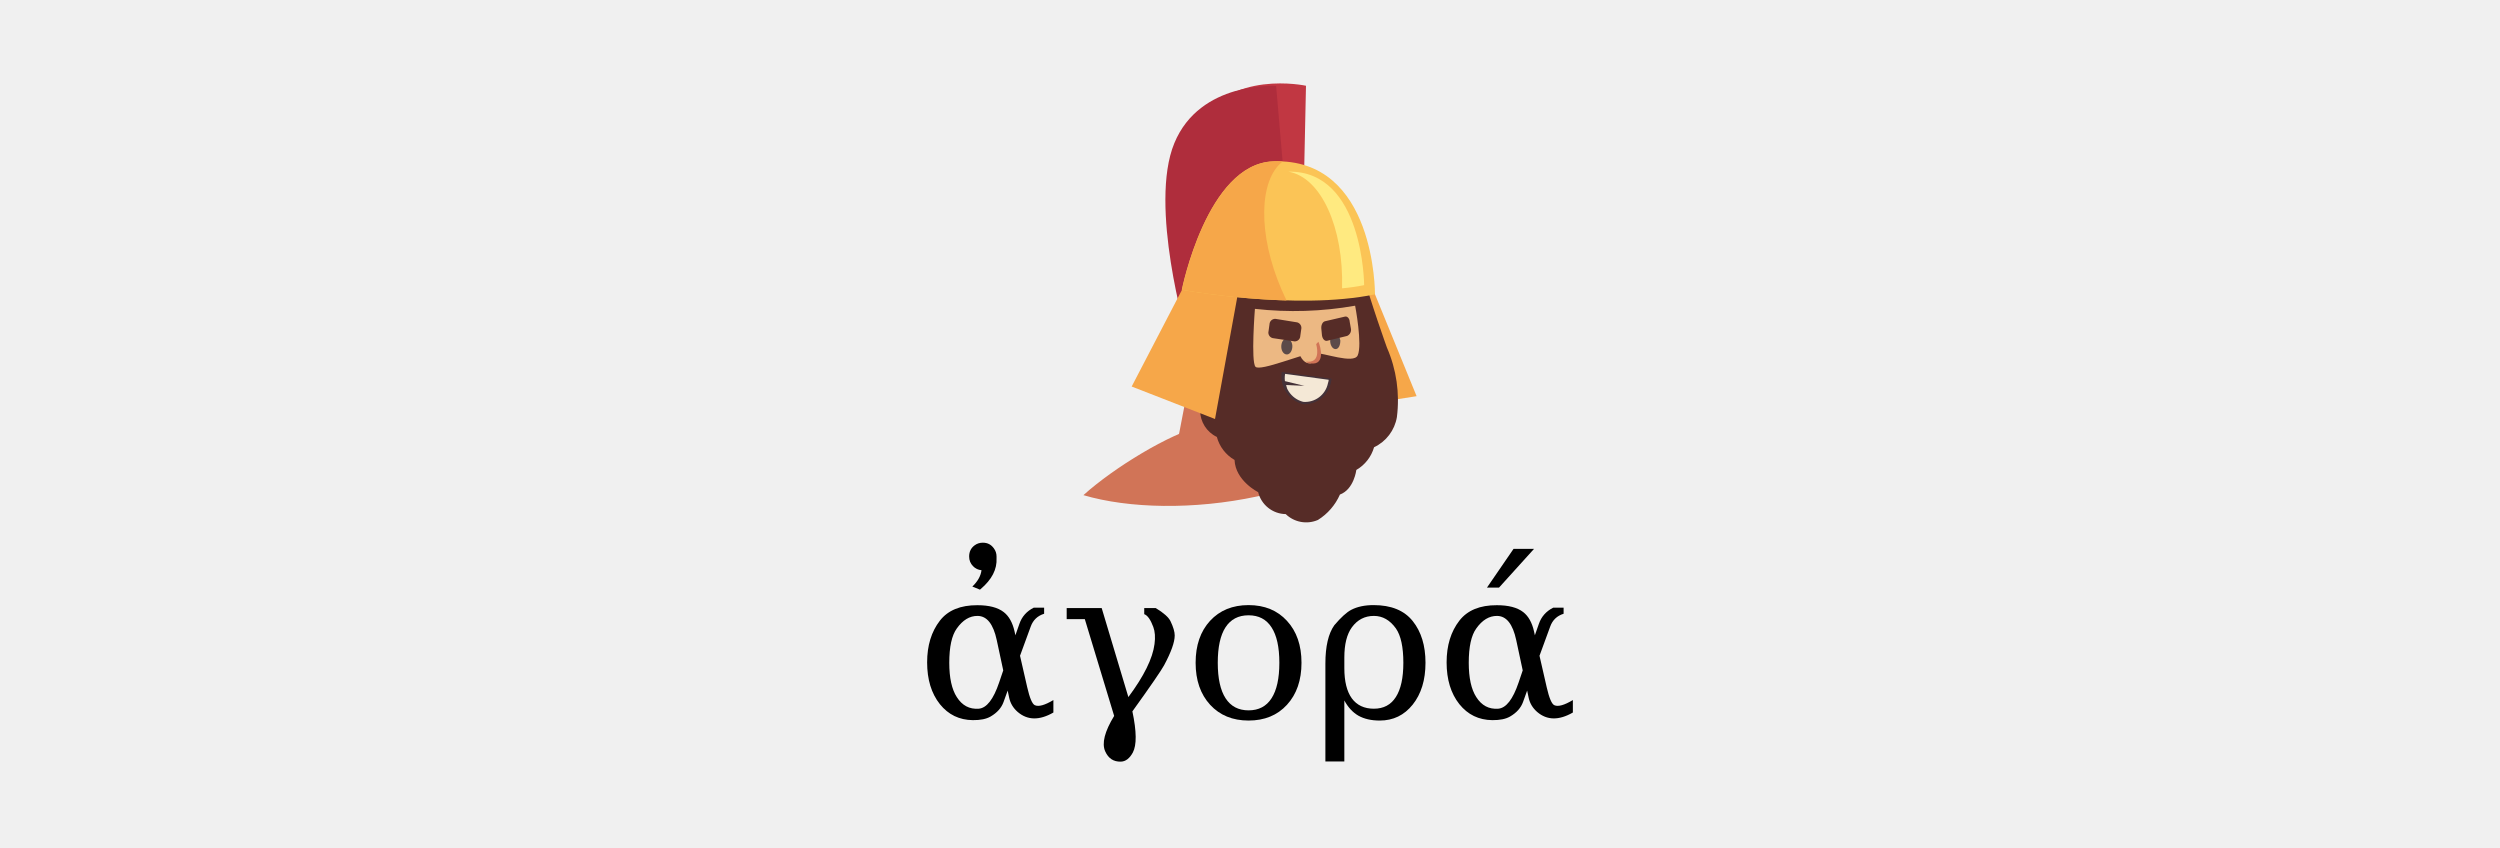
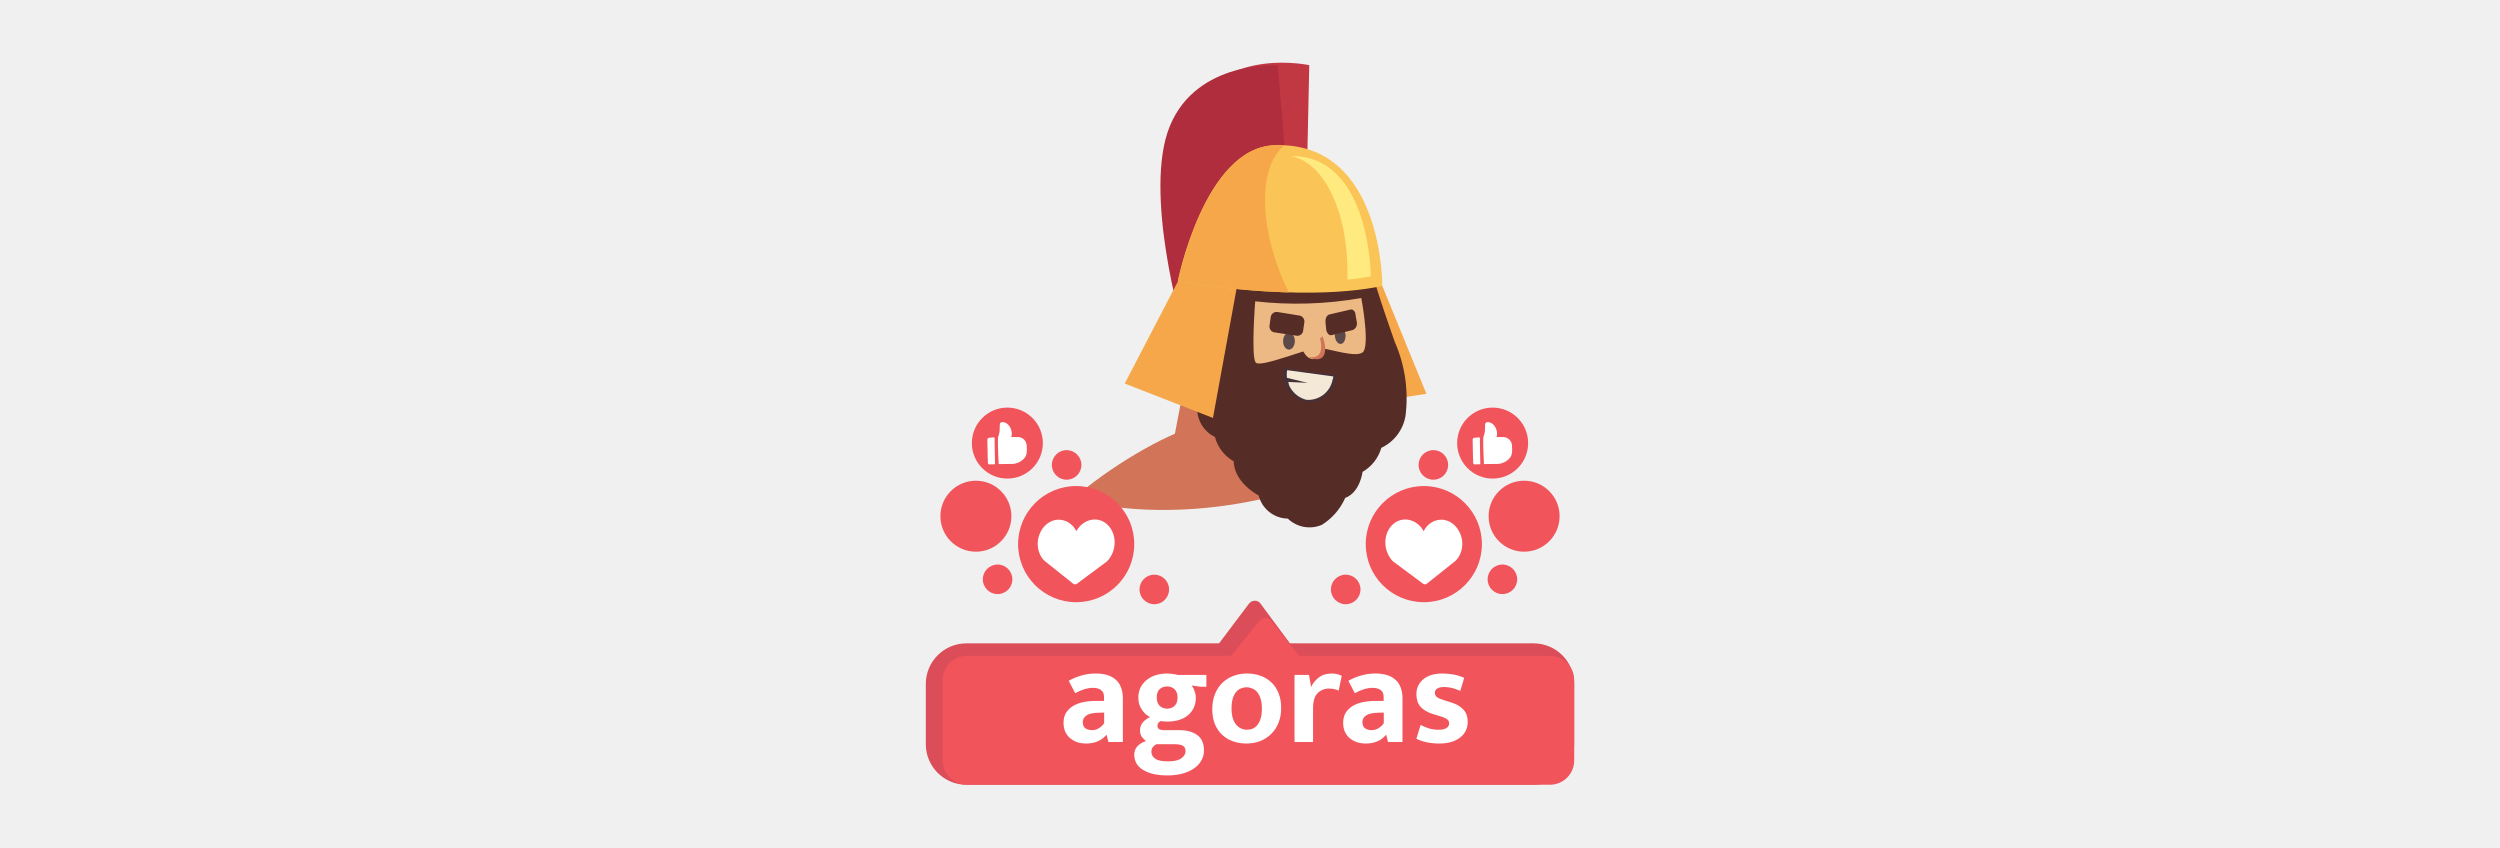
<svg xmlns="http://www.w3.org/2000/svg" version="1.1" id="svg2" x="0px" y="0px" viewBox="0 0 885 300" style="enable-background:new 0 0 885 300;" xml:space="preserve">
-   <defs id="defs436">
- 	
- 	
- </defs>
+   <defs id="defs436" />
  <style type="text/css" id="style268">
	.st0{fill:#5DA649;}
	.st1{fill:none;}
	.st2{fill:#2D2B2B;}
	.st3{fill:#FFFFFF;}
	.st4{fill:#BA2025;}
	.st5{fill:#EEA794;}
	.st6{fill:#6BB87C;}
	.st7{fill:#108C55;}
</style>
-   <g id="g840" transform="rotate(-10.12629,294.7473,-1684.95)">
-     <path d="m 117.559,40.316 c 14.804,-17.901 40.567,-7.215 40.567,-7.215 l -6.466,32.195 -48.734,40.533 c 0,0 0,-47.849 14.634,-65.512 z" fill="#c13742" id="path4" style="stroke-width:3.403" />
-     <path d="M 108.677,44.911 C 121.507,24.798 147.712,31.298 147.712,31.298 l -2.961,32.399 -43.732,48.87 c 0,0 -5.207,-47.543 7.657,-67.656 z" fill="#af2d3c" id="path6" style="stroke-width:3.403" />
-     <polygon points="141.3,21.25 136.09,20.93 133.13,34.74 142.57,34.54 " fill="#f6a749" id="polygon8" transform="matrix(-3.403233,0,0,3.403233,630.4263,29.93648)" />
-     <path d="m 100.441,145.17 a 105.5,105.5 0 0 1 60.986,15.076 c -8.406,7.215 -24.946,12.218 -45.91,12.932 -22.904,0.783 -45.467,-3.778 -60.441,-11.265 12.558,-7.793 33.794,-15.961 45.365,-16.744 z" fill="#d17457" id="path42" style="stroke-width:3.403" />
-     <path d="m 108.132,105.08 -16.029,41.758 c 0,0 28.145,19.909 54.962,10.21 l 3.778,-41.349 z" fill="#d17457" id="path54" style="stroke-width:3.403" />
-     <path d="m 166.191,101.132 c 0.919,11.129 3.846,28.247 3.846,28.247 a 46.794,46.794 0 0 1 -0.851,24.844 14.43,14.43 0 0 1 -9.835,9.087 13.613,13.613 0 0 1 -7.589,6.806 c 0,0 -2.008,6.602 -7.249,7.555 a 20.181,20.181 0 0 1 -9.257,7.487 10.448,10.448 0 0 1 -10.856,-4.05 10.21,10.21 0 0 1 -8.236,-9.359 c 0,0 -7.215,-5.343 -6.228,-12.694 a 13.409,13.409 0 0 1 -4.73,-9.121 10.38,10.38 0 0 1 -4.186,-10.21 36.823,36.823 0 0 1 0,-12.592 c 1.157,-8.032 17.016,-35.292 17.016,-35.292 z" fill="#562c27" id="path56" style="stroke-width:3.403" />
-     <path d="m 161.563,112.805 c 0,0 0.17,14.123 -2.212,17.493 -1.974,2.791 -11.673,-3.063 -15.008,-3.607 -3.335,-0.545 -19.977,3.233 -21.304,1.191 -1.327,-2.042 3.403,-20.215 3.403,-20.215 a 123.742,123.742 0 0 0 35.121,5.139 z" fill="#ecb883" id="path58" style="stroke-width:3.403" />
-     <polygon points="153.83,17.77 149.22,20.08 154.19,33.39 162.13,28.54 " fill="#f6a749" id="polygon60" transform="matrix(-3.403233,0,0,3.403233,630.4263,29.93648)" />
-     <path d="m 169.186,110.083 c -28.655,0.817 -67.044,-13.613 -67.044,-13.613 0,0 16.608,-42.302 39.784,-39.069 36.142,5.037 27.26,52.682 27.26,52.682 z" fill="#fbc456" id="path62" style="stroke-width:3.403" />
-     <path d="m 136.958,102.732 q 0.476,2.042 1.021,3.982 A 270.625,270.625 0 0 1 102.211,96.504 c 0,0 16.54,-42.336 39.716,-39.103 1.157,0 2.246,0.374 3.403,0.613 -9.529,4.969 -13.307,23.925 -8.372,44.718 z" fill="#f6a749" id="path110" style="stroke-width:3.403" />
-     <path d="m 146.691,61.961 h -0.408 0.442 c 26.171,4.22 19.262,44.242 19.262,44.242 a 69.052,69.052 0 0 1 -7.896,-0.272 c 4.356,-20.93 -0.34,-39.954 -11.401,-43.97 z" fill="#ffea80" id="path112" style="stroke-width:3.403" />
-     <path d="m 137.196,122.879 c 0.17,-1.531 -0.545,-2.859 -1.634,-2.927 -1.089,-0.068 -2.11,1.123 -2.314,2.689 -0.204,1.565 0.545,2.859 1.634,2.927 1.089,0.068 2.076,-1.157 2.314,-2.689 z" fill="#5b4a49" id="path140" style="stroke-width:3.403" />
-     <path d="m 154.246,124.002 c 0,-1.565 -0.51,-2.893 -1.497,-2.961 -0.987,-0.068 -1.94,1.157 -2.11,2.723 -0.17,1.565 0.51,2.893 1.531,2.961 1.021,0.068 1.804,-1.157 2.076,-2.723 z" fill="#5b4a49" id="path142" style="stroke-width:3.403" />
-     <path d="m 140.361,115.017 -7.385,-2.586 a 2.008,2.008 0 0 0 -2.416,1.531 l -0.749,2.314 a 2.008,2.008 0 0 0 0.987,2.689 l 7.453,2.518 a 1.974,1.974 0 0 0 2.314,-1.531 l 0.749,-2.28 a 2.042,2.042 0 0 0 -0.953,-2.655 z" fill="#562c27" id="path144" style="stroke-width:3.403" />
-     <path d="m 157.377,115.97 -7.215,0.374 c -0.919,0 -1.702,1.089 -1.804,2.314 l -0.204,2.484 c 0,1.225 0.579,2.212 1.497,2.144 l 7.249,-0.442 a 2.348,2.348 0 0 0 1.77,-2.314 v -2.416 c 0.17,-1.225 -0.476,-2.178 -1.293,-2.144 z" fill="#562c27" id="path146" style="stroke-width:3.403" />
-     <path d="m 148.869,136.798 c -0.17,0.442 -0.34,0.885 -0.545,1.327 a 9.495,9.495 0 0 1 -11.163,5.717 10.21,10.21 0 0 1 -5.309,-12.524 z" fill="#443138" id="path148" style="stroke-width:3.403" />
-     <path d="m 139.102,125.227 c 0,-2.723 1.497,-4.901 3.403,-4.901 1.906,0 3.403,2.178 3.403,4.901 0,2.723 -1.497,4.901 -3.403,4.901 -1.906,0 -3.403,-2.348 -3.403,-4.901 z" fill="#ecb883" id="path150" style="stroke-width:3.403" />
-     <path d="m 146.521,123.083 a 10.958,10.958 0 0 0 -0.919,0.681 c 0.204,2.62 -0.238,6.806 -4.526,5.479 a 1.089,1.089 0 0 0 0,0.306 c 6.704,3.505 5.922,-4.799 5.445,-6.466 z" fill="#d17457" id="path152" style="stroke-width:3.403" />
-     <path d="m 147.712,136.968 c 0,0.374 -0.272,0.749 -0.442,1.157 a 8.27,8.27 0 0 1 -9.767,4.969 8.712,8.712 0 0 1 -4.594,-10.89 z" fill="#f4e8d6" id="path154" style="stroke-width:3.403" />
-     <polygon points="146.41,30.76 146.43,29.98 146.63,30.68 146.33,31.96 146.28,31.21 144.43,31.63 " fill="#443138" id="polygon156" transform="matrix(-3.403233,0,0,3.403233,630.4263,29.93648)" />
-   </g>
-   <g aria-label="ἀγορά" id="text245" style="font-size:74.667px;line-height:1.25">
-     <path d="m 356.714,244.466 -1.458,4.047 q -1.13,3.135 -4.594,5.141 -2.26,1.312 -6.271,1.276 -7.182,-0.073 -11.667,-5.651 -4.521,-5.688 -4.521,-14.802 0,-8.932 4.521,-14.766 4.266,-5.505 13.271,-5.469 6.198,0 9.333,2.443 2.771,2.151 3.828,6.854 l 0.292,1.349 1.422,-4.047 q 1.312,-3.828 5.068,-5.724 h 3.682 v 2.151 q -3.5,1.094 -4.74,4.521 l -3.792,10.354 2.552,11.156 q 1.312,5.724 2.698,6.344 2.005,0.911 6.562,-1.823 v 4.411 q -7.401,4.266 -12.615,-0.182 -2.37,-2.042 -3.026,-4.995 z m -1.568,-7.146 -2.297,-10.719 q -1.823,-8.531 -6.781,-8.568 -4.193,-0.036 -7.365,4.448 -2.661,3.682 -2.661,12.141 0,8.021 2.661,12.141 2.844,4.484 7.766,4.12 4.193,-0.328 7.219,-9.26 z m -7.219,-45.208 q 2.479,0 3.901,2.005 0.948,1.276 0.948,2.88 v 0.583 q 0.328,5.906 -5.615,10.938 -0.182,0.146 -0.255,0.219 l -2.698,-1.094 q 2.88,-2.771 3.245,-5.797 -1.786,-0.146 -2.99,-1.422 -1.385,-1.385 -1.385,-3.427 0,-2.552 1.969,-3.974 1.24,-0.911 2.88,-0.911 z" style="font-family:'DejaVu Serif';-inkscape-font-specification:'DejaVu Serif'" id="path297" />
-     <path d="m 400.865,251.83 q 2.26,10.646 0.146,14.583 -1.714,3.135 -4.229,3.208 -3.865,0.109 -5.542,-3.646 -1.896,-4.229 3.172,-12.542 L 384.021,219.164 h -6.417 v -3.901 h 12.396 l 9.443,31.5 q 8.276,-11.12 9.26,-18.776 0.474,-3.609 -0.438,-6.052 -1.458,-3.901 -3.208,-4.521 v -2.151 h 4.083 q 4.229,2.552 5.25,4.703 1.458,3.062 1.458,4.995 0,3.536 -3.755,10.536 -1.458,2.734 -11.229,16.333 z" style="font-family:'DejaVu Serif';-inkscape-font-specification:'DejaVu Serif'" id="path299" />
-     <path d="m 441.99,251.466 q 5.396,0 8.13,-4.266 2.771,-4.266 2.771,-12.578 0,-8.312 -2.771,-12.542 -2.734,-4.266 -8.13,-4.266 -5.396,0 -8.167,4.266 -2.734,4.229 -2.734,12.542 0,8.312 2.771,12.578 2.771,4.266 8.13,4.266 z m 0,3.609 q -8.458,0 -13.599,-5.578 -5.141,-5.615 -5.141,-14.875 0,-9.26 5.104,-14.839 5.141,-5.578 13.635,-5.578 8.495,0 13.599,5.578 5.141,5.578 5.141,14.839 0,9.26 -5.141,14.875 -5.104,5.578 -13.599,5.578 z" style="font-family:'DejaVu Serif';-inkscape-font-specification:'DejaVu Serif'" id="path301" />
-     <path d="m 475.896,232.726 v 3.828 q 0,7 2.661,10.682 2.698,3.646 7.802,3.646 5.141,0 7.766,-4.12 2.661,-4.12 2.661,-12.141 0,-8.349 -2.625,-12.141 -3.172,-4.448 -7.802,-4.448 -4.849,0 -7.802,4.047 -2.661,3.682 -2.661,10.646 z m 0,36.823 h -6.708 v -34.635 q 0,-9.151 3.172,-13.599 3.536,-4.156 5.979,-5.432 3.208,-1.677 7.911,-1.677 9.333,0 13.854,5.651 4.521,5.651 4.521,14.766 0,9.115 -4.521,14.802 -4.521,5.651 -11.667,5.651 -4.484,0 -7.547,-1.714 -3.026,-1.75 -4.995,-5.396 z" style="font-family:'DejaVu Serif';-inkscape-font-specification:'DejaVu Serif'" id="path303" />
-     <path d="m 540.609,244.466 -1.458,4.047 q -1.13,3.135 -4.594,5.141 -2.26,1.312 -6.271,1.276 -7.182,-0.073 -11.667,-5.651 -4.521,-5.688 -4.521,-14.802 0,-8.932 4.521,-14.766 4.266,-5.505 13.271,-5.469 6.198,0 9.333,2.443 2.771,2.151 3.828,6.854 l 0.292,1.349 1.422,-4.047 q 1.312,-3.828 5.068,-5.724 h 3.682 v 2.151 q -3.5,1.094 -4.74,4.521 l -3.792,10.354 2.552,11.156 q 1.312,5.724 2.698,6.344 2.005,0.911 6.562,-1.823 v 4.411 q -7.401,4.266 -12.615,-0.182 -2.37,-2.042 -3.026,-4.995 z m -1.568,-7.146 -2.297,-10.719 q -1.823,-8.531 -6.781,-8.568 -4.193,-0.036 -7.365,4.448 -2.661,3.682 -2.661,12.141 0,8.021 2.661,12.141 2.844,4.484 7.766,4.12 4.193,-0.328 7.219,-9.26 z m -3.245,-43.021 h 7.255 l -12.396,13.708 h -4.266 z" style="font-family:'DejaVu Serif';-inkscape-font-specification:'DejaVu Serif'" id="path305" />
-   </g>
+   <path class="st2" d="m 446.23,213.697 c -0.45,-0.694 -1.199,-1.043 -2.039,-1.046 -0.735,-0.001 -1.455,0.341 -1.956,0.916 l -11.624,15.426 26.761,-0.249 z" id="path21221-0-8" style="fill:#db4d58;fill-opacity:1;stroke-width:1.101" />
+   <rect style="fill:#db4d58;fill-opacity:1;stroke-width:1.406" id="rect34018-3" width="229.531" height="50.058" x="327.734" y="227.748" ry="14.378" />
+   <path class="st2" d="m 449.954,219.731 c -0.444,-0.633 -1.184,-0.951 -2.013,-0.954 -0.725,-10e-4 -1.436,0.311 -1.93,0.836 l -11.471,14.066 26.408,-0.227 z" id="path21221-0-3" style="fill:#f2545b;fill-opacity:1;stroke-width:1.044" />
+   <rect style="fill:#f2545b;fill-opacity:1;stroke-width:1.325" id="rect34018-5" width="223.562" height="45.646" x="333.703" y="232.16" ry="8.607" />
+   <path d="m 422.549,38.14 c 12.096,-21.41 40.932,-15.069 40.932,-15.069 l -0.746,34.754 -43.242,51.309 c 0,0 -8.906,-49.864 3.057,-70.994 z" fill="#c13742" id="path4-7" style="stroke-width:3.603" />
+   <path d="m 414.147,44.581 c 9.627,-23.348 38.145,-21.451 38.145,-21.451 l 2.945,34.314 -36.477,59.067 c 0,0 -14.275,-48.576 -4.613,-71.93 z" fill="#af2d3c" id="path6-9" style="stroke-width:3.603" />
+   <polygon points="142.57,34.54 141.3,21.25 136.09,20.93 133.13,34.74 " fill="#f6a749" id="polygon8-2" transform="matrix(-3.546517,0.6334101,0.6334101,3.546517,955.0769,-68.132)" />
+   <path d="m 424.225,150.594 a 111.682,111.682 0 0 1 66.36,4.36 c -7.417,9.083 -23.722,17.375 -45.436,22.021 -23.722,5.079 -48.085,4.526 -65.083,-0.49 11.636,-10.459 32.246,-22.923 44.159,-25.892 z" fill="#d17457" id="path42-0" style="stroke-width:3.603" />
+   <path d="m 424.779,107.385 -8.932,46.499 c 0,0 33.035,15.509 59.176,0.41 l -3.759,-43.793 z" fill="#d17457" id="path54-2" style="stroke-width:3.603" />
+   <path d="m 484.547,92.465 c 3.029,11.426 9.265,28.72 9.265,28.72 a 49.536,49.536 0 0 1 3.737,26.048 15.275,15.275 0 0 1 -8.558,11.3 14.411,14.411 0 0 1 -6.642,8.506 c 0,0 -0.864,7.254 -6.148,9.222 a 21.364,21.364 0 0 1 -8.253,9.525 11.06,11.06 0 0 1 -12.067,-2.2 10.808,10.808 0 0 1 -10.324,-8.22 c 0,0 -8.513,-4.225 -8.853,-12.069 a 14.194,14.194 0 0 1 -6.627,-8.624 10.988,10.988 0 0 1 -6.262,-9.86 38.981,38.981 0 0 1 -2.344,-13.122 c -0.289,-8.585 11.164,-39.944 11.164,-39.944 z" fill="#562c27" id="path56-3" style="stroke-width:3.603" />
+   <path d="m 481.897,105.491 c 0,0 2.806,14.686 0.951,18.641 -1.538,3.276 -12.735,-1.019 -16.312,-0.966 -3.577,0.053 -20.216,7.087 -21.98,5.206 -1.763,-1.881 -0.216,-21.7 -0.216,-21.7 a 130.992,130.992 0 0 0 37.556,-1.182 z" fill="#ecb883" id="path58-7" style="stroke-width:3.603" />
+   <polygon points="162.13,28.54 153.83,17.77 149.22,20.08 154.19,33.39 " fill="#f6a749" id="polygon60-5" transform="matrix(-3.546517,0.6334101,0.6334101,3.546517,955.0769,-68.132)" />
+   <path d="m 489.334,101.235 c -29.71,6.184 -72.4,-1.708 -72.4,-1.708 0,0 9.434,-47.174 34.187,-48.119 38.601,-1.478 38.213,49.826 38.213,49.826 z" fill="#fbc456" id="path62-9" style="stroke-width:3.603" />
+   <path d="m 454.38,99.572 q 0.877,2.039 1.805,3.959 a 286.482,286.482 0 0 1 -39.174,-3.982 c 0,0 9.356,-47.197 34.11,-48.141 1.206,-0.215 2.41,-0.028 3.661,0.005 -9.005,6.951 -9.414,27.409 -0.401,48.159 z" fill="#f6a749" id="path110-2" style="stroke-width:3.603" />
+   <path d="m 456.935,55.274 -0.426,0.076 0.461,-0.082 c 28.058,-0.473 28.308,42.52 28.308,42.52 a 73.098,73.098 0 0 1 -8.279,1.186 C 477.644,76.351 469.209,57.4 456.935,55.274 Z" fill="#ffea80" id="path112-2" style="stroke-width:3.603" />
+   <path d="m 458.379,120.524 c -0.108,-1.628 -1.1,-2.878 -2.247,-2.746 -1.148,0.132 -1.99,1.563 -1.911,3.232 0.079,1.669 1.099,2.878 2.247,2.746 1.148,-0.132 1.948,-1.592 1.911,-3.232 z" fill="#5b4a49" id="path140-8" style="stroke-width:3.603" />
+   <path d="m 476.356,118.52 c -0.291,-1.631 -1.07,-2.92 -2.112,-2.807 -1.041,0.113 -1.806,1.567 -1.692,3.23 0.114,1.663 1.07,2.92 2.147,2.8 1.077,-0.119 1.664,-1.542 1.657,-3.224 z" fill="#5b4a49" id="path142-9" style="stroke-width:3.603" />
+   <path d="m 460.214,111.742 -8.177,-1.321 a 2.126,2.126 0 0 0 -2.233,2.046 l -0.35,2.551 a 2.126,2.126 0 0 0 1.529,2.618 l 8.236,1.237 a 2.09,2.09 0 0 0 2.127,-2.027 l 0.356,-2.516 a 2.162,2.162 0 0 0 -1.487,-2.589 z" fill="#562c27" id="path144-7" style="stroke-width:3.603" />
+   <path d="m 478.124,109.568 -7.449,1.733 c -0.958,0.171 -1.571,1.452 -1.449,2.747 l 0.25,2.627 c 0.228,1.277 1.015,2.198 1.96,1.956 l 7.472,-1.81 a 2.486,2.486 0 0 0 1.413,-2.741 l -0.45,-2.518 c -0.051,-1.308 -0.902,-2.181 -1.747,-1.994 z" fill="#562c27" id="path146-3" style="stroke-width:3.603" />
+   <path d="m 473.134,132.856 c -0.095,0.493 -0.19,0.985 -0.32,1.484 a 10.051,10.051 0 0 1 -10.568,8.036 10.808,10.808 0 0 1 -7.864,-12.063 z" fill="#443138" id="path148-6" style="stroke-width:3.603" />
+   <path d="m 460.802,122.616 c -0.507,-2.837 0.648,-5.386 2.634,-5.74 1.986,-0.355 3.952,1.636 4.459,4.474 0.507,2.837 -0.648,5.386 -2.634,5.74 -1.986,0.355 -3.984,-1.814 -4.459,-4.474 z" fill="#ecb883" id="path150-1" style="stroke-width:3.603" />
+   <path d="m 468.134,119.001 a 11.6,11.6 0 0 0 -0.831,0.88 c 0.701,2.693 1.019,7.137 -3.697,6.552 a 1.153,1.153 0 0 0 0.057,0.319 c 7.639,2.405 5.278,-6.103 4.471,-7.752 z" fill="#d17457" id="path152-2" style="stroke-width:3.603" />
+   <path d="m 471.96,133.249 c 0.07,0.39 -0.144,0.831 -0.246,1.288 a 8.754,8.754 0 0 1 -9.254,6.996 9.223,9.223 0 0 1 -6.815,-10.494 z" fill="#f4e8d6" id="path154-9" style="stroke-width:3.603" />
+   <polygon points="146.33,31.96 146.28,31.21 144.43,31.63 146.41,30.76 146.43,29.98 146.63,30.68 " fill="#443138" id="polygon156-3" transform="matrix(-3.546517,0.6334101,0.6334101,3.546517,955.0769,-68.132)" />
+   <circle class="st2" cx="356.605" cy="156.852" r="12.564" id="circle21275-9" style="fill:#f2545b;stroke-width:0.59" />
+   <path class="st3" d="m 353.537,164.285 c -0.295,-5.309 -0.354,-9.202 -0.177,-9.674 0.059,-0.118 0.059,-0.236 0.177,-0.472 0.767,-2.477 0,-4.011 0.708,-4.542 0.354,-0.236 0.767,-0.177 1.121,-0.118 1.77,0.295 3.067,2.713 2.772,4.601 -0.059,0.295 -0.118,0.531 -0.177,0.649 0.118,0 0.236,0 0.295,0 0.767,0 1.593,-0.059 2.359,0 1.534,0.118 2.772,1.416 2.831,2.949 0.059,0.826 0.118,1.711 0,2.536 -0.118,1.357 -0.885,2.3 -2.006,3.008 -0.59,0.413 -1.298,0.708 -2.006,0.885 -0.413,0.059 -0.767,0.118 -0.885,0.118 -1.711,0 -4.601,0.059 -5.014,0.059 z" id="path21277-5" style="fill:#ffffff;stroke-width:0.59" />
+   <path class="st3" d="m 352.063,154.847 c 0.059,3.185 0.118,6.312 0.177,9.497 -0.649,0 -1.357,0.059 -2.006,0.059 -0.295,0 -0.531,-0.295 -0.531,-0.649 0,-0.59 0,-1.239 -0.059,-1.829 -0.059,-2.064 -0.059,-4.129 -0.118,-6.194 0,-0.531 0.236,-0.767 0.767,-0.767 0.649,-0.118 1.18,-0.118 1.77,-0.118 z" id="path21279-5" style="fill:#ffffff;stroke-width:0.59" />
+   <circle class="st2" cx="-345.467" cy="182.736" r="12.564" id="circle21275-2-5" style="fill:#f2545b;stroke-width:0.59" transform="scale(-1,1)" />
+   <circle class="st2" cx="-408.622" cy="208.665" r="5.233" id="circle21275-2-9-8" style="fill:#f2545b;stroke-width:0.246" transform="scale(-1,1)" />
+   <circle class="st2" cx="-377.586" cy="164.582" r="5.233" id="circle21275-2-9-1-2" style="fill:#f2545b;stroke-width:0.246" transform="scale(-1,1)" />
+   <circle class="st2" cx="-353.148" cy="205.079" r="5.233" id="circle21275-2-9-7-9" style="fill:#f2545b;stroke-width:0.246" transform="scale(-1,1)" />
+   <circle class="st2" cx="-380.968" cy="192.62" r="20.559" id="circle26186-2" style="fill:#f2545b;stroke-width:0.965" transform="scale(-1,1)" />
+   <path class="st3" d="m 367.372,191.723 c 0.399,-4.088 3.318,-7.495 7.013,-7.743 2.862,-0.153 5.399,1.493 6.642,4.063 1.382,-2.61 4.094,-4.336 6.963,-4.127 3.704,0.235 6.516,3.698 6.596,7.921 0.053,2.775 -1.093,5.272 -2.732,6.91 l -10.591,7.874 c -0.471,0.347 -1.068,0.329 -1.433,-0.044 l -10.06,-8.027 c -1.702,-1.62 -2.584,-4.059 -2.398,-6.827 z" id="path21223-0" style="fill:#ffffff;stroke-width:1.2" />
+   <circle class="st2" cx="528.395" cy="156.852" r="12.564" id="circle21275" style="fill:#f2545b;stroke-width:0.59" />
+   <path class="st3" d="m 525.328,164.285 c -0.295,-5.309 -0.354,-9.202 -0.177,-9.674 0.059,-0.118 0.059,-0.236 0.177,-0.472 0.767,-2.477 0,-4.011 0.708,-4.542 0.354,-0.236 0.767,-0.177 1.121,-0.118 1.77,0.295 3.067,2.713 2.772,4.601 -0.059,0.295 -0.118,0.531 -0.177,0.649 0.118,0 0.236,0 0.295,0 0.767,0 1.593,-0.059 2.359,0 1.534,0.118 2.772,1.416 2.831,2.949 0.059,0.826 0.118,1.711 0,2.536 -0.118,1.357 -0.885,2.3 -2.006,3.008 -0.59,0.413 -1.298,0.708 -2.006,0.885 -0.413,0.059 -0.767,0.118 -0.885,0.118 -1.711,0 -4.601,0.059 -5.014,0.059 z" id="path21277" style="fill:#ffffff;stroke-width:0.59" />
+   <path class="st3" d="m 523.853,154.847 c 0.059,3.185 0.118,6.312 0.177,9.497 -0.649,0 -1.357,0.059 -2.006,0.059 -0.295,0 -0.531,-0.295 -0.531,-0.649 0,-0.59 0,-1.239 -0.059,-1.829 -0.059,-2.064 -0.059,-4.129 -0.118,-6.194 0,-0.531 0.236,-0.767 0.767,-0.767 0.649,-0.118 1.18,-0.118 1.77,-0.118 z" id="path21279" style="fill:#ffffff;stroke-width:0.59" />
+   <circle class="st2" cx="539.533" cy="182.736" r="12.564" id="circle21275-2" style="fill:#f2545b;stroke-width:0.59" />
+   <circle class="st2" cx="476.378" cy="208.665" r="5.233" id="circle21275-2-9" style="fill:#f2545b;stroke-width:0.246" />
+   <circle class="st2" cx="507.414" cy="164.582" r="5.233" id="circle21275-2-9-1" style="fill:#f2545b;stroke-width:0.246" />
+   <circle class="st2" cx="531.852" cy="205.079" r="5.233" id="circle21275-2-9-7" style="fill:#f2545b;stroke-width:0.246" />
+   <circle class="st2" cx="504.032" cy="192.62" r="20.559" id="circle26186" style="fill:#f2545b;stroke-width:0.965" />
+   <path class="st3" d="m 517.628,191.723 c -0.399,-4.088 -3.318,-7.495 -7.013,-7.743 -2.862,-0.153 -5.399,1.493 -6.642,4.063 -1.382,-2.61 -4.094,-4.336 -6.963,-4.127 -3.704,0.235 -6.516,3.698 -6.596,7.921 -0.053,2.775 1.093,5.272 2.732,6.91 l 10.591,7.874 c 0.471,0.347 1.068,0.329 1.433,-0.044 l 10.06,-8.027 c 1.702,-1.62 2.584,-4.059 2.398,-6.827 z" id="path21223" style="fill:#ffffff;stroke-width:1.2" />
+   <path d="m 378.331,241.009 q 2.14,-1.244 4.529,-1.891 2.389,-0.697 5.076,-0.697 2.14,0 3.882,0.498 1.792,0.498 3.036,1.593 1.294,1.045 1.941,2.737 0.697,1.642 0.697,3.981 v 15.428 h -5.126 l -0.597,-2.439 h -0.199 q -1.145,1.393 -2.936,2.19 -1.742,0.796 -4.081,0.796 -1.941,0 -3.434,-0.547 -1.493,-0.597 -2.538,-1.543 -1.045,-0.995 -1.593,-2.339 -0.498,-1.344 -0.498,-2.886 0,-2.04 0.846,-3.484 0.896,-1.493 2.439,-2.439 1.543,-0.946 3.583,-1.393 2.09,-0.448 4.479,-0.448 h 2.986 v -1.443 q 0,-1.642 -1.045,-2.389 -0.995,-0.796 -2.837,-0.796 -1.443,0 -2.986,0.448 -1.493,0.448 -3.334,1.443 z m 12.541,11.247 -2.14,0.05 q -3.036,0.1 -4.23,1.045 -1.194,0.896 -1.194,2.19 0,1.692 0.995,2.339 1.045,0.597 2.339,0.597 1.294,0 2.439,-0.747 1.194,-0.747 1.792,-1.742 z" style="font-weight:bold;font-size:36px;font-family:'Mukta Mahee';-inkscape-font-specification:'Mukta Mahee Bold';fill:#ffffff;stroke-width:1.382" id="path36129" />
+   <path d="m 402.966,246.981 q 0,-1.941 0.747,-3.533 0.796,-1.593 2.14,-2.687 1.393,-1.145 3.235,-1.742 1.891,-0.597 4.131,-0.597 0.846,0 1.841,0.149 0.995,0.1 1.841,0.348 h 10.152 v 4.18 h -2.14 l -3.086,-0.448 q 0.647,0.796 1.045,1.991 0.448,1.194 0.448,2.389 0,3.782 -2.737,6.121 -2.687,2.289 -7.415,2.289 -1.244,0 -2.19,-0.199 -1.244,0.498 -1.244,1.642 0,0.796 0.547,1.194 0.547,0.398 1.941,0.398 h 5.325 q 3.932,0 6.271,1.742 2.389,1.692 2.389,5.474 0,1.941 -0.946,3.533 -0.896,1.642 -2.588,2.787 -1.692,1.194 -4.081,1.841 -2.389,0.647 -5.325,0.647 -5.425,0 -8.61,-1.941 -3.135,-1.891 -3.135,-5.474 0,-1.642 1.095,-2.886 1.095,-1.194 3.036,-1.891 -0.697,-0.498 -1.393,-1.393 -0.697,-0.946 -0.697,-2.339 0,-1.642 0.995,-2.837 0.995,-1.194 2.538,-1.891 -0.747,-0.398 -1.493,-0.995 -0.697,-0.647 -1.294,-1.493 -0.597,-0.846 -0.995,-1.941 -0.348,-1.095 -0.348,-2.439 z m 6.37,16.473 q -0.747,0.398 -1.244,1.045 -0.498,0.647 -0.498,1.642 0,1.443 1.294,2.389 1.344,0.995 4.579,0.995 3.235,0 4.728,-1.095 1.493,-1.095 1.493,-2.488 0,-1.393 -0.946,-1.941 -0.946,-0.547 -2.936,-0.547 z m 7.515,-16.523 q 0,-1.941 -1.045,-2.936 -1.045,-0.995 -2.638,-0.995 -1.642,0 -2.687,0.995 -0.995,0.995 -0.995,2.886 0,1.991 1.045,2.986 1.045,0.995 2.638,0.995 1.642,0 2.638,-0.995 1.045,-0.995 1.045,-2.936 z" style="font-weight:bold;font-size:36px;font-family:'Mukta Mahee';-inkscape-font-specification:'Mukta Mahee Bold';fill:#ffffff;stroke-width:1.382" id="path36131" />
+   <path d="m 453.529,250.614 q 0,2.936 -0.946,5.275 -0.946,2.339 -2.638,3.981 -1.642,1.593 -3.882,2.488 -2.24,0.846 -4.827,0.846 -2.588,0 -4.827,-0.796 -2.19,-0.796 -3.832,-2.339 -1.593,-1.543 -2.538,-3.782 -0.896,-2.289 -0.896,-5.176 0,-3.036 0.946,-5.375 0.946,-2.389 2.588,-3.981 1.692,-1.642 3.932,-2.488 2.24,-0.846 4.827,-0.846 2.588,0 4.778,0.796 2.24,0.796 3.832,2.339 1.642,1.493 2.538,3.782 0.946,2.289 0.946,5.275 z m -6.818,0.249 q 0,-2.04 -0.448,-3.484 -0.448,-1.443 -1.194,-2.339 -0.747,-0.896 -1.742,-1.294 -0.995,-0.448 -2.04,-0.448 -1.045,0 -1.991,0.398 -0.946,0.348 -1.692,1.244 -0.747,0.846 -1.194,2.289 -0.448,1.443 -0.448,3.633 0,1.941 0.448,3.384 0.448,1.393 1.194,2.289 0.796,0.896 1.742,1.344 0.995,0.448 2.04,0.448 1.045,0 1.991,-0.348 0.946,-0.398 1.692,-1.294 0.747,-0.896 1.194,-2.289 0.448,-1.443 0.448,-3.533 z" style="font-weight:bold;font-size:36px;font-family:'Mukta Mahee';-inkscape-font-specification:'Mukta Mahee Bold';fill:#ffffff;stroke-width:1.382" id="path36133" />
+   <path d="m 458.257,262.658 v -23.739 h 5.126 l 0.747,4.28 q 0.846,-1.891 2.687,-3.334 1.841,-1.443 4.628,-1.443 1.145,0 2.04,0.249 0.896,0.249 1.493,0.597 l -1.095,5.226 q -0.547,-0.299 -1.393,-0.498 -0.846,-0.249 -1.991,-0.249 -2.439,0 -4.081,1.642 -1.593,1.593 -1.593,5.275 v 11.994 z" style="font-weight:bold;font-size:36px;font-family:'Mukta Mahee';-inkscape-font-specification:'Mukta Mahee Bold';fill:#ffffff;stroke-width:1.382" id="path36135" />
+   <path d="m 477.318,241.009 q 2.14,-1.244 4.529,-1.891 2.389,-0.697 5.076,-0.697 2.14,0 3.882,0.498 1.792,0.498 3.036,1.593 1.294,1.045 1.941,2.737 0.697,1.642 0.697,3.981 v 15.428 h -5.126 l -0.597,-2.439 h -0.199 q -1.145,1.393 -2.936,2.19 -1.742,0.796 -4.081,0.796 -1.941,0 -3.434,-0.547 -1.493,-0.597 -2.538,-1.543 -1.045,-0.995 -1.593,-2.339 -0.498,-1.344 -0.498,-2.886 0,-2.04 0.846,-3.484 0.896,-1.493 2.439,-2.439 1.543,-0.946 3.583,-1.393 2.09,-0.448 4.479,-0.448 h 2.986 v -1.443 q 0,-1.642 -1.045,-2.389 -0.995,-0.796 -2.837,-0.796 -1.443,0 -2.986,0.448 -1.493,0.448 -3.334,1.443 z m 12.541,11.247 -2.14,0.05 q -3.036,0.1 -4.23,1.045 -1.194,0.896 -1.194,2.19 0,1.692 0.995,2.339 1.045,0.597 2.339,0.597 1.294,0 2.439,-0.747 1.194,-0.747 1.792,-1.742 z" style="font-weight:bold;font-size:36px;font-family:'Mukta Mahee';-inkscape-font-specification:'Mukta Mahee Bold';fill:#ffffff;stroke-width:1.382" id="path36137" />
+   <path d="m 516.932,244.592 q -2.936,-1.393 -5.673,-1.393 -1.593,0 -2.488,0.547 -0.846,0.547 -0.846,1.493 0,0.946 0.747,1.543 0.796,0.597 3.135,1.294 l 1.493,0.448 q 3.086,0.896 4.678,2.588 1.593,1.692 1.593,4.38 0,3.533 -2.737,5.624 -2.687,2.09 -7.316,2.09 -4.728,0 -8.112,-1.692 l 1.493,-4.877 q 1.443,0.747 3.036,1.244 1.593,0.448 3.235,0.448 1.991,0 2.886,-0.597 0.946,-0.647 0.946,-1.642 0,-1.045 -0.896,-1.593 -0.896,-0.597 -3.384,-1.294 l -1.543,-0.448 q -2.986,-0.995 -4.38,-2.638 -1.393,-1.642 -1.393,-4.38 0,-3.235 2.439,-5.275 2.439,-2.04 6.818,-2.04 4.33,0 7.664,1.543 z" style="font-weight:bold;font-size:36px;font-family:'Mukta Mahee';-inkscape-font-specification:'Mukta Mahee Bold';fill:#ffffff;stroke-width:1.382" id="path36139" />
</svg>
